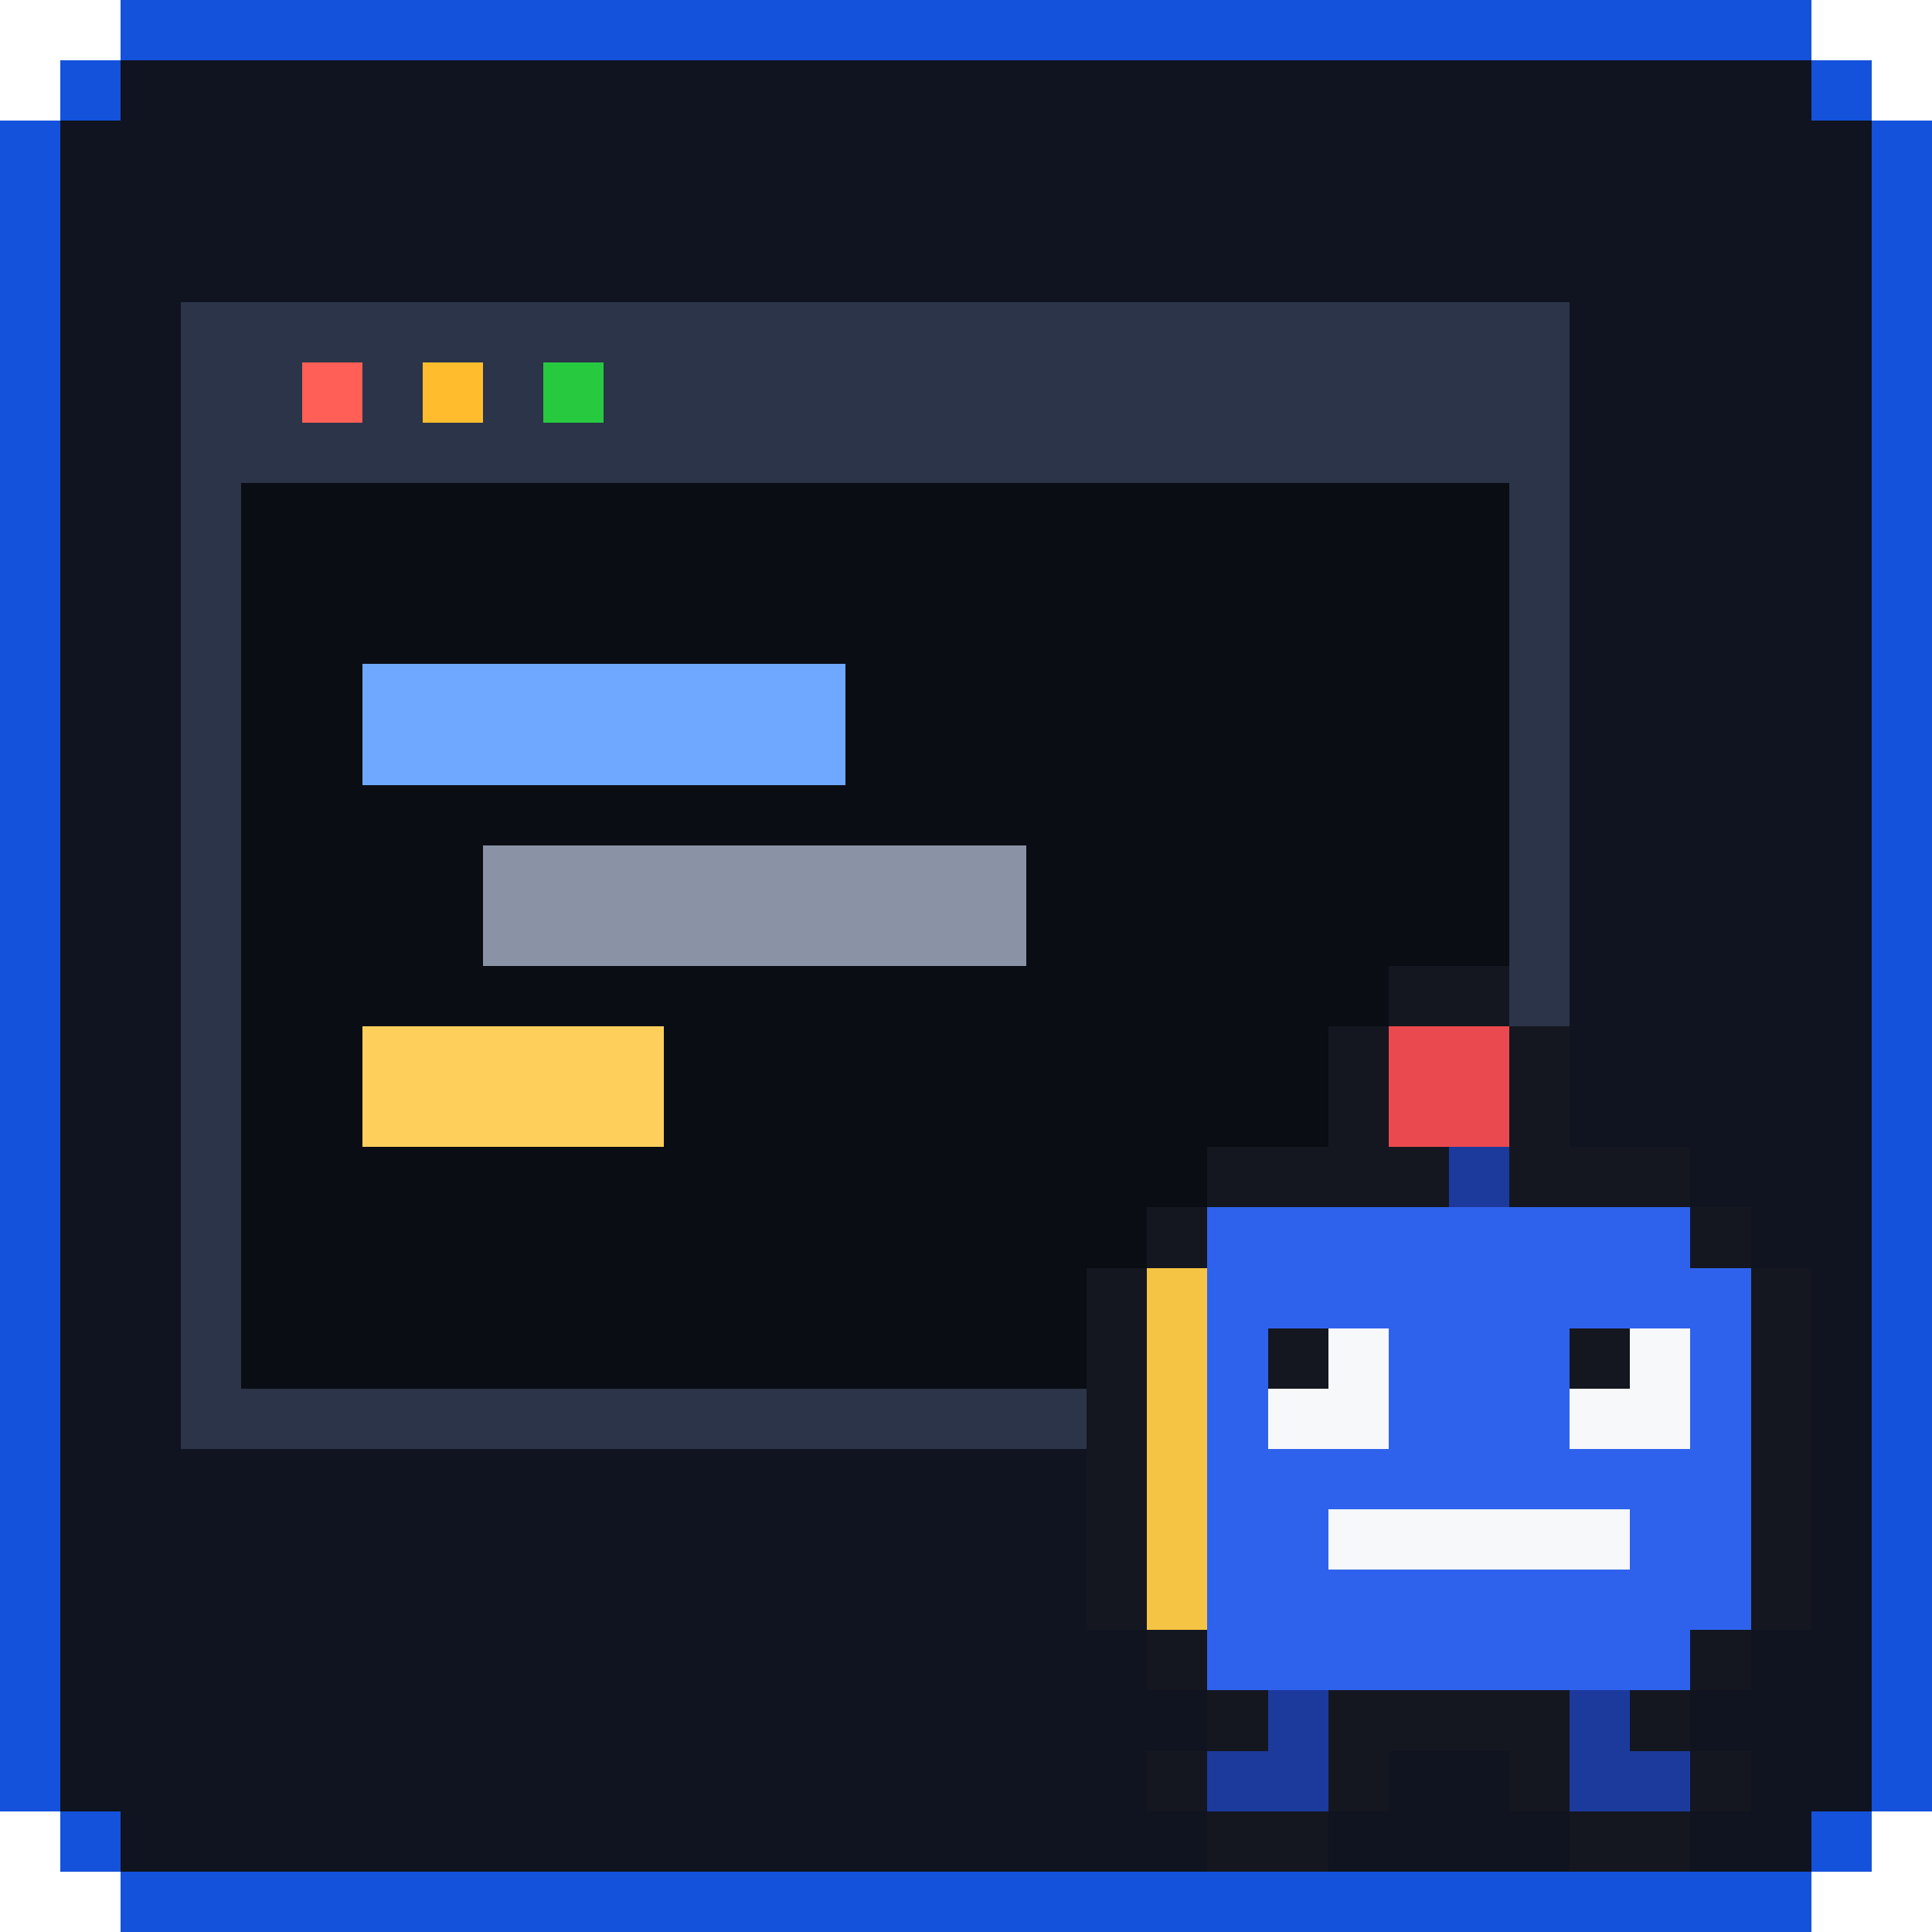
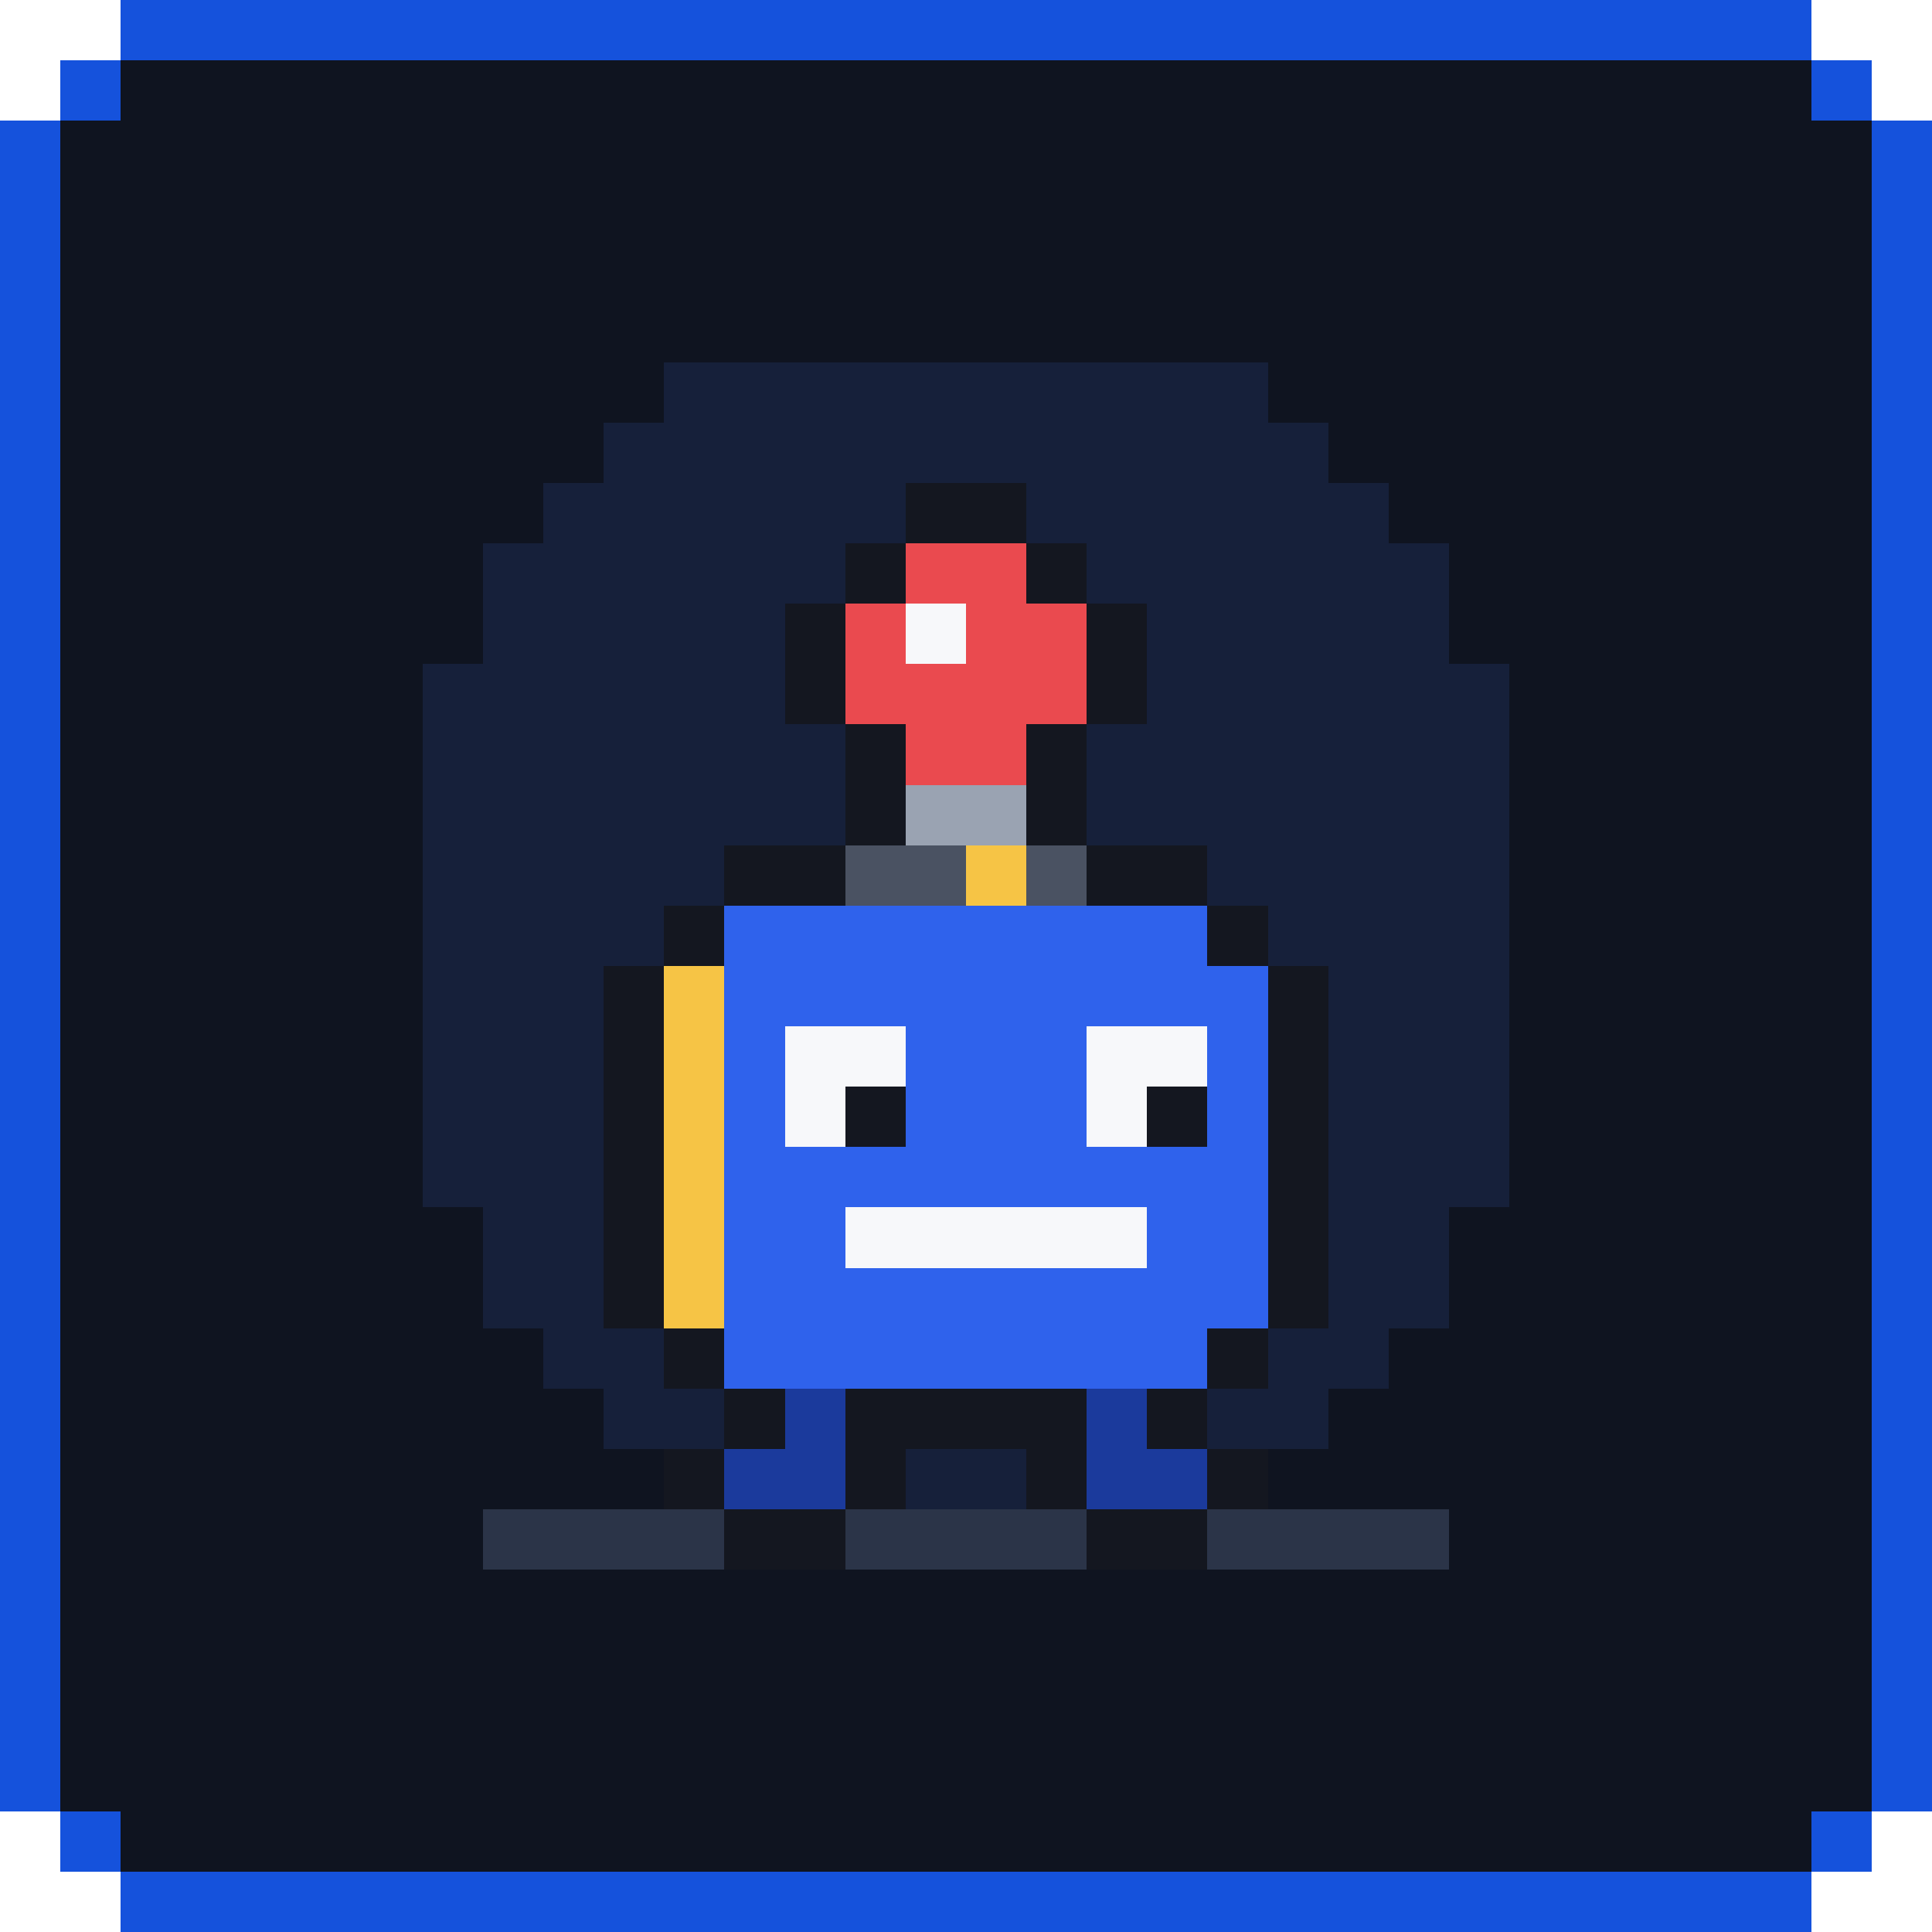
<svg xmlns="http://www.w3.org/2000/svg" viewBox="0 0 32 32" width="512" height="512" shape-rendering="crispEdges">
  <rect x="2" y="0" width="28" height="1" fill="#1552dc" />
  <rect x="1" y="1" width="1" height="1" fill="#1552dc" />
  <rect x="2" y="1" width="28" height="1" fill="#0f1420" />
  <rect x="30" y="1" width="1" height="1" fill="#1552dc" />
  <rect x="0" y="2" width="1" height="1" fill="#1552dc" />
  <rect x="1" y="2" width="30" height="1" fill="#0f1420" />
  <rect x="31" y="2" width="1" height="1" fill="#1552dc" />
  <rect x="0" y="3" width="1" height="1" fill="#1552dc" />
  <rect x="1" y="3" width="30" height="1" fill="#0f1420" />
  <rect x="31" y="3" width="1" height="1" fill="#1552dc" />
  <rect x="0" y="4" width="1" height="1" fill="#1552dc" />
  <rect x="1" y="4" width="30" height="1" fill="#0f1420" />
  <rect x="31" y="4" width="1" height="1" fill="#1552dc" />
  <rect x="0" y="5" width="1" height="1" fill="#1552dc" />
-   <rect x="1" y="5" width="2" height="1" fill="#0f1420" />
-   <rect x="3" y="5" width="23" height="1" fill="#2b3448" />
-   <rect x="26" y="5" width="5" height="1" fill="#0f1420" />
+   <rect x="1" y="5" width="30" height="1" fill="#0f1420" />
  <rect x="31" y="5" width="1" height="1" fill="#1552dc" />
  <rect x="0" y="6" width="1" height="1" fill="#1552dc" />
-   <rect x="1" y="6" width="2" height="1" fill="#0f1420" />
-   <rect x="3" y="6" width="2" height="1" fill="#2b3448" />
-   <rect x="5" y="6" width="1" height="1" fill="#ff5f56" />
-   <rect x="6" y="6" width="1" height="1" fill="#2b3448" />
-   <rect x="7" y="6" width="1" height="1" fill="#ffbd2e" />
-   <rect x="8" y="6" width="1" height="1" fill="#2b3448" />
-   <rect x="9" y="6" width="1" height="1" fill="#27c93f" />
-   <rect x="10" y="6" width="16" height="1" fill="#2b3448" />
-   <rect x="26" y="6" width="5" height="1" fill="#0f1420" />
+   <rect x="1" y="6" width="10" height="1" fill="#0f1420" />
+   <rect x="11" y="6" width="10" height="1" fill="#16203a" />
+   <rect x="21" y="6" width="10" height="1" fill="#0f1420" />
  <rect x="31" y="6" width="1" height="1" fill="#1552dc" />
  <rect x="0" y="7" width="1" height="1" fill="#1552dc" />
-   <rect x="1" y="7" width="2" height="1" fill="#0f1420" />
-   <rect x="3" y="7" width="23" height="1" fill="#2b3448" />
-   <rect x="26" y="7" width="5" height="1" fill="#0f1420" />
+   <rect x="1" y="7" width="9" height="1" fill="#0f1420" />
+   <rect x="10" y="7" width="12" height="1" fill="#16203a" />
+   <rect x="22" y="7" width="9" height="1" fill="#0f1420" />
  <rect x="31" y="7" width="1" height="1" fill="#1552dc" />
  <rect x="0" y="8" width="1" height="1" fill="#1552dc" />
-   <rect x="1" y="8" width="2" height="1" fill="#0f1420" />
-   <rect x="3" y="8" width="1" height="1" fill="#2b3448" />
-   <rect x="4" y="8" width="21" height="1" fill="#0a0d14" />
-   <rect x="25" y="8" width="1" height="1" fill="#2b3448" />
-   <rect x="26" y="8" width="5" height="1" fill="#0f1420" />
+   <rect x="1" y="8" width="8" height="1" fill="#0f1420" />
+   <rect x="9" y="8" width="6" height="1" fill="#16203a" />
+   <rect x="15" y="8" width="2" height="1" fill="#141720" />
+   <rect x="17" y="8" width="6" height="1" fill="#16203a" />
+   <rect x="23" y="8" width="8" height="1" fill="#0f1420" />
  <rect x="31" y="8" width="1" height="1" fill="#1552dc" />
  <rect x="0" y="9" width="1" height="1" fill="#1552dc" />
-   <rect x="1" y="9" width="2" height="1" fill="#0f1420" />
-   <rect x="3" y="9" width="1" height="1" fill="#2b3448" />
-   <rect x="4" y="9" width="21" height="1" fill="#0a0d14" />
-   <rect x="25" y="9" width="1" height="1" fill="#2b3448" />
-   <rect x="26" y="9" width="5" height="1" fill="#0f1420" />
+   <rect x="1" y="9" width="7" height="1" fill="#0f1420" />
+   <rect x="8" y="9" width="6" height="1" fill="#16203a" />
+   <rect x="14" y="9" width="1" height="1" fill="#141720" />
+   <rect x="15" y="9" width="2" height="1" fill="#ea4a4f" />
+   <rect x="17" y="9" width="1" height="1" fill="#141720" />
+   <rect x="18" y="9" width="6" height="1" fill="#16203a" />
+   <rect x="24" y="9" width="7" height="1" fill="#0f1420" />
  <rect x="31" y="9" width="1" height="1" fill="#1552dc" />
  <rect x="0" y="10" width="1" height="1" fill="#1552dc" />
-   <rect x="1" y="10" width="2" height="1" fill="#0f1420" />
-   <rect x="3" y="10" width="1" height="1" fill="#2b3448" />
-   <rect x="4" y="10" width="21" height="1" fill="#0a0d14" />
-   <rect x="25" y="10" width="1" height="1" fill="#2b3448" />
-   <rect x="26" y="10" width="5" height="1" fill="#0f1420" />
+   <rect x="1" y="10" width="7" height="1" fill="#0f1420" />
+   <rect x="8" y="10" width="5" height="1" fill="#16203a" />
+   <rect x="13" y="10" width="1" height="1" fill="#141720" />
+   <rect x="14" y="10" width="1" height="1" fill="#ea4a4f" />
+   <rect x="15" y="10" width="1" height="1" fill="#f7f8fa" />
+   <rect x="16" y="10" width="2" height="1" fill="#ea4a4f" />
+   <rect x="18" y="10" width="1" height="1" fill="#141720" />
+   <rect x="19" y="10" width="5" height="1" fill="#16203a" />
+   <rect x="24" y="10" width="7" height="1" fill="#0f1420" />
  <rect x="31" y="10" width="1" height="1" fill="#1552dc" />
  <rect x="0" y="11" width="1" height="1" fill="#1552dc" />
-   <rect x="1" y="11" width="2" height="1" fill="#0f1420" />
-   <rect x="3" y="11" width="1" height="1" fill="#2b3448" />
-   <rect x="4" y="11" width="2" height="1" fill="#0a0d14" />
-   <rect x="6" y="11" width="8" height="1" fill="#6ea8ff" />
-   <rect x="14" y="11" width="11" height="1" fill="#0a0d14" />
-   <rect x="25" y="11" width="1" height="1" fill="#2b3448" />
-   <rect x="26" y="11" width="5" height="1" fill="#0f1420" />
+   <rect x="1" y="11" width="6" height="1" fill="#0f1420" />
+   <rect x="7" y="11" width="6" height="1" fill="#16203a" />
+   <rect x="13" y="11" width="1" height="1" fill="#141720" />
+   <rect x="14" y="11" width="4" height="1" fill="#ea4a4f" />
+   <rect x="18" y="11" width="1" height="1" fill="#141720" />
+   <rect x="19" y="11" width="6" height="1" fill="#16203a" />
+   <rect x="25" y="11" width="6" height="1" fill="#0f1420" />
  <rect x="31" y="11" width="1" height="1" fill="#1552dc" />
  <rect x="0" y="12" width="1" height="1" fill="#1552dc" />
-   <rect x="1" y="12" width="2" height="1" fill="#0f1420" />
-   <rect x="3" y="12" width="1" height="1" fill="#2b3448" />
-   <rect x="4" y="12" width="2" height="1" fill="#0a0d14" />
-   <rect x="6" y="12" width="8" height="1" fill="#6ea8ff" />
-   <rect x="14" y="12" width="11" height="1" fill="#0a0d14" />
-   <rect x="25" y="12" width="1" height="1" fill="#2b3448" />
-   <rect x="26" y="12" width="5" height="1" fill="#0f1420" />
+   <rect x="1" y="12" width="6" height="1" fill="#0f1420" />
+   <rect x="7" y="12" width="7" height="1" fill="#16203a" />
+   <rect x="14" y="12" width="1" height="1" fill="#141720" />
+   <rect x="15" y="12" width="2" height="1" fill="#ea4a4f" />
+   <rect x="17" y="12" width="1" height="1" fill="#141720" />
+   <rect x="18" y="12" width="7" height="1" fill="#16203a" />
+   <rect x="25" y="12" width="6" height="1" fill="#0f1420" />
  <rect x="31" y="12" width="1" height="1" fill="#1552dc" />
  <rect x="0" y="13" width="1" height="1" fill="#1552dc" />
-   <rect x="1" y="13" width="2" height="1" fill="#0f1420" />
-   <rect x="3" y="13" width="1" height="1" fill="#2b3448" />
-   <rect x="4" y="13" width="21" height="1" fill="#0a0d14" />
-   <rect x="25" y="13" width="1" height="1" fill="#2b3448" />
-   <rect x="26" y="13" width="5" height="1" fill="#0f1420" />
+   <rect x="1" y="13" width="6" height="1" fill="#0f1420" />
+   <rect x="7" y="13" width="7" height="1" fill="#16203a" />
+   <rect x="14" y="13" width="1" height="1" fill="#141720" />
+   <rect x="15" y="13" width="2" height="1" fill="#9aa3b2" />
+   <rect x="17" y="13" width="1" height="1" fill="#141720" />
+   <rect x="18" y="13" width="7" height="1" fill="#16203a" />
+   <rect x="25" y="13" width="6" height="1" fill="#0f1420" />
  <rect x="31" y="13" width="1" height="1" fill="#1552dc" />
  <rect x="0" y="14" width="1" height="1" fill="#1552dc" />
-   <rect x="1" y="14" width="2" height="1" fill="#0f1420" />
-   <rect x="3" y="14" width="1" height="1" fill="#2b3448" />
-   <rect x="4" y="14" width="4" height="1" fill="#0a0d14" />
-   <rect x="8" y="14" width="9" height="1" fill="#8a93a6" />
-   <rect x="17" y="14" width="8" height="1" fill="#0a0d14" />
-   <rect x="25" y="14" width="1" height="1" fill="#2b3448" />
-   <rect x="26" y="14" width="5" height="1" fill="#0f1420" />
+   <rect x="1" y="14" width="6" height="1" fill="#0f1420" />
+   <rect x="7" y="14" width="5" height="1" fill="#16203a" />
+   <rect x="12" y="14" width="2" height="1" fill="#141720" />
+   <rect x="14" y="14" width="2" height="1" fill="#4a5262" />
+   <rect x="16" y="14" width="1" height="1" fill="#f6c445" />
+   <rect x="17" y="14" width="1" height="1" fill="#4a5262" />
+   <rect x="18" y="14" width="2" height="1" fill="#141720" />
+   <rect x="20" y="14" width="5" height="1" fill="#16203a" />
+   <rect x="25" y="14" width="6" height="1" fill="#0f1420" />
  <rect x="31" y="14" width="1" height="1" fill="#1552dc" />
  <rect x="0" y="15" width="1" height="1" fill="#1552dc" />
-   <rect x="1" y="15" width="2" height="1" fill="#0f1420" />
-   <rect x="3" y="15" width="1" height="1" fill="#2b3448" />
-   <rect x="4" y="15" width="4" height="1" fill="#0a0d14" />
-   <rect x="8" y="15" width="9" height="1" fill="#8a93a6" />
-   <rect x="17" y="15" width="8" height="1" fill="#0a0d14" />
-   <rect x="25" y="15" width="1" height="1" fill="#2b3448" />
-   <rect x="26" y="15" width="5" height="1" fill="#0f1420" />
+   <rect x="1" y="15" width="6" height="1" fill="#0f1420" />
+   <rect x="7" y="15" width="4" height="1" fill="#16203a" />
+   <rect x="11" y="15" width="1" height="1" fill="#141720" />
+   <rect x="12" y="15" width="8" height="1" fill="#2f62ec" />
+   <rect x="20" y="15" width="1" height="1" fill="#141720" />
+   <rect x="21" y="15" width="4" height="1" fill="#16203a" />
+   <rect x="25" y="15" width="6" height="1" fill="#0f1420" />
  <rect x="31" y="15" width="1" height="1" fill="#1552dc" />
  <rect x="0" y="16" width="1" height="1" fill="#1552dc" />
-   <rect x="1" y="16" width="2" height="1" fill="#0f1420" />
-   <rect x="3" y="16" width="1" height="1" fill="#2b3448" />
-   <rect x="4" y="16" width="19" height="1" fill="#0a0d14" />
-   <rect x="23" y="16" width="2" height="1" fill="#141720" />
-   <rect x="25" y="16" width="1" height="1" fill="#2b3448" />
-   <rect x="26" y="16" width="5" height="1" fill="#0f1420" />
+   <rect x="1" y="16" width="6" height="1" fill="#0f1420" />
+   <rect x="7" y="16" width="3" height="1" fill="#16203a" />
+   <rect x="10" y="16" width="1" height="1" fill="#141720" />
+   <rect x="11" y="16" width="1" height="1" fill="#f6c445" />
+   <rect x="12" y="16" width="9" height="1" fill="#2f62ec" />
+   <rect x="21" y="16" width="1" height="1" fill="#141720" />
+   <rect x="22" y="16" width="3" height="1" fill="#16203a" />
+   <rect x="25" y="16" width="6" height="1" fill="#0f1420" />
  <rect x="31" y="16" width="1" height="1" fill="#1552dc" />
  <rect x="0" y="17" width="1" height="1" fill="#1552dc" />
-   <rect x="1" y="17" width="2" height="1" fill="#0f1420" />
-   <rect x="3" y="17" width="1" height="1" fill="#2b3448" />
-   <rect x="4" y="17" width="2" height="1" fill="#0a0d14" />
-   <rect x="6" y="17" width="5" height="1" fill="#ffcf5c" />
-   <rect x="11" y="17" width="11" height="1" fill="#0a0d14" />
-   <rect x="22" y="17" width="1" height="1" fill="#141720" />
-   <rect x="23" y="17" width="2" height="1" fill="#ea4a4f" />
-   <rect x="25" y="17" width="1" height="1" fill="#141720" />
-   <rect x="26" y="17" width="5" height="1" fill="#0f1420" />
+   <rect x="1" y="17" width="6" height="1" fill="#0f1420" />
+   <rect x="7" y="17" width="3" height="1" fill="#16203a" />
+   <rect x="10" y="17" width="1" height="1" fill="#141720" />
+   <rect x="11" y="17" width="1" height="1" fill="#f6c445" />
+   <rect x="12" y="17" width="1" height="1" fill="#2f62ec" />
+   <rect x="13" y="17" width="2" height="1" fill="#f7f8fa" />
+   <rect x="15" y="17" width="3" height="1" fill="#2f62ec" />
+   <rect x="18" y="17" width="2" height="1" fill="#f7f8fa" />
+   <rect x="20" y="17" width="1" height="1" fill="#2f62ec" />
+   <rect x="21" y="17" width="1" height="1" fill="#141720" />
+   <rect x="22" y="17" width="3" height="1" fill="#16203a" />
+   <rect x="25" y="17" width="6" height="1" fill="#0f1420" />
  <rect x="31" y="17" width="1" height="1" fill="#1552dc" />
  <rect x="0" y="18" width="1" height="1" fill="#1552dc" />
-   <rect x="1" y="18" width="2" height="1" fill="#0f1420" />
-   <rect x="3" y="18" width="1" height="1" fill="#2b3448" />
-   <rect x="4" y="18" width="2" height="1" fill="#0a0d14" />
-   <rect x="6" y="18" width="5" height="1" fill="#ffcf5c" />
-   <rect x="11" y="18" width="11" height="1" fill="#0a0d14" />
-   <rect x="22" y="18" width="1" height="1" fill="#141720" />
-   <rect x="23" y="18" width="2" height="1" fill="#ea4a4f" />
-   <rect x="25" y="18" width="1" height="1" fill="#141720" />
-   <rect x="26" y="18" width="5" height="1" fill="#0f1420" />
+   <rect x="1" y="18" width="6" height="1" fill="#0f1420" />
+   <rect x="7" y="18" width="3" height="1" fill="#16203a" />
+   <rect x="10" y="18" width="1" height="1" fill="#141720" />
+   <rect x="11" y="18" width="1" height="1" fill="#f6c445" />
+   <rect x="12" y="18" width="1" height="1" fill="#2f62ec" />
+   <rect x="13" y="18" width="1" height="1" fill="#f7f8fa" />
+   <rect x="14" y="18" width="1" height="1" fill="#141720" />
+   <rect x="15" y="18" width="3" height="1" fill="#2f62ec" />
+   <rect x="18" y="18" width="1" height="1" fill="#f7f8fa" />
+   <rect x="19" y="18" width="1" height="1" fill="#141720" />
+   <rect x="20" y="18" width="1" height="1" fill="#2f62ec" />
+   <rect x="21" y="18" width="1" height="1" fill="#141720" />
+   <rect x="22" y="18" width="3" height="1" fill="#16203a" />
+   <rect x="25" y="18" width="6" height="1" fill="#0f1420" />
  <rect x="31" y="18" width="1" height="1" fill="#1552dc" />
  <rect x="0" y="19" width="1" height="1" fill="#1552dc" />
-   <rect x="1" y="19" width="2" height="1" fill="#0f1420" />
-   <rect x="3" y="19" width="1" height="1" fill="#2b3448" />
-   <rect x="4" y="19" width="16" height="1" fill="#0a0d14" />
-   <rect x="20" y="19" width="4" height="1" fill="#141720" />
-   <rect x="24" y="19" width="1" height="1" fill="#1b3a9c" />
-   <rect x="25" y="19" width="3" height="1" fill="#141720" />
-   <rect x="28" y="19" width="3" height="1" fill="#0f1420" />
+   <rect x="1" y="19" width="6" height="1" fill="#0f1420" />
+   <rect x="7" y="19" width="3" height="1" fill="#16203a" />
+   <rect x="10" y="19" width="1" height="1" fill="#141720" />
+   <rect x="11" y="19" width="1" height="1" fill="#f6c445" />
+   <rect x="12" y="19" width="9" height="1" fill="#2f62ec" />
+   <rect x="21" y="19" width="1" height="1" fill="#141720" />
+   <rect x="22" y="19" width="3" height="1" fill="#16203a" />
+   <rect x="25" y="19" width="6" height="1" fill="#0f1420" />
  <rect x="31" y="19" width="1" height="1" fill="#1552dc" />
  <rect x="0" y="20" width="1" height="1" fill="#1552dc" />
-   <rect x="1" y="20" width="2" height="1" fill="#0f1420" />
-   <rect x="3" y="20" width="1" height="1" fill="#2b3448" />
-   <rect x="4" y="20" width="15" height="1" fill="#0a0d14" />
-   <rect x="19" y="20" width="1" height="1" fill="#141720" />
-   <rect x="20" y="20" width="8" height="1" fill="#2f62ec" />
-   <rect x="28" y="20" width="1" height="1" fill="#141720" />
-   <rect x="29" y="20" width="2" height="1" fill="#0f1420" />
+   <rect x="1" y="20" width="7" height="1" fill="#0f1420" />
+   <rect x="8" y="20" width="2" height="1" fill="#16203a" />
+   <rect x="10" y="20" width="1" height="1" fill="#141720" />
+   <rect x="11" y="20" width="1" height="1" fill="#f6c445" />
+   <rect x="12" y="20" width="2" height="1" fill="#2f62ec" />
+   <rect x="14" y="20" width="5" height="1" fill="#f7f8fa" />
+   <rect x="19" y="20" width="2" height="1" fill="#2f62ec" />
+   <rect x="21" y="20" width="1" height="1" fill="#141720" />
+   <rect x="22" y="20" width="2" height="1" fill="#16203a" />
+   <rect x="24" y="20" width="7" height="1" fill="#0f1420" />
  <rect x="31" y="20" width="1" height="1" fill="#1552dc" />
  <rect x="0" y="21" width="1" height="1" fill="#1552dc" />
-   <rect x="1" y="21" width="2" height="1" fill="#0f1420" />
-   <rect x="3" y="21" width="1" height="1" fill="#2b3448" />
-   <rect x="4" y="21" width="14" height="1" fill="#0a0d14" />
-   <rect x="18" y="21" width="1" height="1" fill="#141720" />
-   <rect x="19" y="21" width="1" height="1" fill="#f6c445" />
-   <rect x="20" y="21" width="9" height="1" fill="#2f62ec" />
-   <rect x="29" y="21" width="1" height="1" fill="#141720" />
-   <rect x="30" y="21" width="1" height="1" fill="#0f1420" />
+   <rect x="1" y="21" width="7" height="1" fill="#0f1420" />
+   <rect x="8" y="21" width="2" height="1" fill="#16203a" />
+   <rect x="10" y="21" width="1" height="1" fill="#141720" />
+   <rect x="11" y="21" width="1" height="1" fill="#f6c445" />
+   <rect x="12" y="21" width="9" height="1" fill="#2f62ec" />
+   <rect x="21" y="21" width="1" height="1" fill="#141720" />
+   <rect x="22" y="21" width="2" height="1" fill="#16203a" />
+   <rect x="24" y="21" width="7" height="1" fill="#0f1420" />
  <rect x="31" y="21" width="1" height="1" fill="#1552dc" />
  <rect x="0" y="22" width="1" height="1" fill="#1552dc" />
-   <rect x="1" y="22" width="2" height="1" fill="#0f1420" />
-   <rect x="3" y="22" width="1" height="1" fill="#2b3448" />
-   <rect x="4" y="22" width="14" height="1" fill="#0a0d14" />
-   <rect x="18" y="22" width="1" height="1" fill="#141720" />
-   <rect x="19" y="22" width="1" height="1" fill="#f6c445" />
-   <rect x="20" y="22" width="1" height="1" fill="#2f62ec" />
-   <rect x="21" y="22" width="1" height="1" fill="#141720" />
-   <rect x="22" y="22" width="1" height="1" fill="#f7f8fa" />
-   <rect x="23" y="22" width="3" height="1" fill="#2f62ec" />
-   <rect x="26" y="22" width="1" height="1" fill="#141720" />
-   <rect x="27" y="22" width="1" height="1" fill="#f7f8fa" />
-   <rect x="28" y="22" width="1" height="1" fill="#2f62ec" />
-   <rect x="29" y="22" width="1" height="1" fill="#141720" />
-   <rect x="30" y="22" width="1" height="1" fill="#0f1420" />
+   <rect x="1" y="22" width="8" height="1" fill="#0f1420" />
+   <rect x="9" y="22" width="2" height="1" fill="#16203a" />
+   <rect x="11" y="22" width="1" height="1" fill="#141720" />
+   <rect x="12" y="22" width="8" height="1" fill="#2f62ec" />
+   <rect x="20" y="22" width="1" height="1" fill="#141720" />
+   <rect x="21" y="22" width="2" height="1" fill="#16203a" />
+   <rect x="23" y="22" width="8" height="1" fill="#0f1420" />
  <rect x="31" y="22" width="1" height="1" fill="#1552dc" />
  <rect x="0" y="23" width="1" height="1" fill="#1552dc" />
-   <rect x="1" y="23" width="2" height="1" fill="#0f1420" />
-   <rect x="3" y="23" width="15" height="1" fill="#2b3448" />
-   <rect x="18" y="23" width="1" height="1" fill="#141720" />
-   <rect x="19" y="23" width="1" height="1" fill="#f6c445" />
-   <rect x="20" y="23" width="1" height="1" fill="#2f62ec" />
-   <rect x="21" y="23" width="2" height="1" fill="#f7f8fa" />
-   <rect x="23" y="23" width="3" height="1" fill="#2f62ec" />
-   <rect x="26" y="23" width="2" height="1" fill="#f7f8fa" />
-   <rect x="28" y="23" width="1" height="1" fill="#2f62ec" />
-   <rect x="29" y="23" width="1" height="1" fill="#141720" />
-   <rect x="30" y="23" width="1" height="1" fill="#0f1420" />
+   <rect x="1" y="23" width="9" height="1" fill="#0f1420" />
+   <rect x="10" y="23" width="2" height="1" fill="#16203a" />
+   <rect x="12" y="23" width="1" height="1" fill="#141720" />
+   <rect x="13" y="23" width="1" height="1" fill="#1b3a9c" />
+   <rect x="14" y="23" width="4" height="1" fill="#141720" />
+   <rect x="18" y="23" width="1" height="1" fill="#1b3a9c" />
+   <rect x="19" y="23" width="1" height="1" fill="#141720" />
+   <rect x="20" y="23" width="2" height="1" fill="#16203a" />
+   <rect x="22" y="23" width="9" height="1" fill="#0f1420" />
  <rect x="31" y="23" width="1" height="1" fill="#1552dc" />
  <rect x="0" y="24" width="1" height="1" fill="#1552dc" />
-   <rect x="1" y="24" width="17" height="1" fill="#0f1420" />
-   <rect x="18" y="24" width="1" height="1" fill="#141720" />
-   <rect x="19" y="24" width="1" height="1" fill="#f6c445" />
-   <rect x="20" y="24" width="9" height="1" fill="#2f62ec" />
-   <rect x="29" y="24" width="1" height="1" fill="#141720" />
-   <rect x="30" y="24" width="1" height="1" fill="#0f1420" />
+   <rect x="1" y="24" width="10" height="1" fill="#0f1420" />
+   <rect x="11" y="24" width="1" height="1" fill="#141720" />
+   <rect x="12" y="24" width="2" height="1" fill="#1b3a9c" />
+   <rect x="14" y="24" width="1" height="1" fill="#141720" />
+   <rect x="15" y="24" width="2" height="1" fill="#16203a" />
+   <rect x="17" y="24" width="1" height="1" fill="#141720" />
+   <rect x="18" y="24" width="2" height="1" fill="#1b3a9c" />
+   <rect x="20" y="24" width="1" height="1" fill="#141720" />
+   <rect x="21" y="24" width="10" height="1" fill="#0f1420" />
  <rect x="31" y="24" width="1" height="1" fill="#1552dc" />
  <rect x="0" y="25" width="1" height="1" fill="#1552dc" />
-   <rect x="1" y="25" width="17" height="1" fill="#0f1420" />
-   <rect x="18" y="25" width="1" height="1" fill="#141720" />
-   <rect x="19" y="25" width="1" height="1" fill="#f6c445" />
-   <rect x="20" y="25" width="2" height="1" fill="#2f62ec" />
-   <rect x="22" y="25" width="5" height="1" fill="#f7f8fa" />
-   <rect x="27" y="25" width="2" height="1" fill="#2f62ec" />
-   <rect x="29" y="25" width="1" height="1" fill="#141720" />
-   <rect x="30" y="25" width="1" height="1" fill="#0f1420" />
+   <rect x="1" y="25" width="7" height="1" fill="#0f1420" />
+   <rect x="8" y="25" width="4" height="1" fill="#2b3448" />
+   <rect x="12" y="25" width="2" height="1" fill="#141720" />
+   <rect x="14" y="25" width="4" height="1" fill="#2b3448" />
+   <rect x="18" y="25" width="2" height="1" fill="#141720" />
+   <rect x="20" y="25" width="4" height="1" fill="#2b3448" />
+   <rect x="24" y="25" width="7" height="1" fill="#0f1420" />
  <rect x="31" y="25" width="1" height="1" fill="#1552dc" />
  <rect x="0" y="26" width="1" height="1" fill="#1552dc" />
-   <rect x="1" y="26" width="17" height="1" fill="#0f1420" />
-   <rect x="18" y="26" width="1" height="1" fill="#141720" />
-   <rect x="19" y="26" width="1" height="1" fill="#f6c445" />
-   <rect x="20" y="26" width="9" height="1" fill="#2f62ec" />
-   <rect x="29" y="26" width="1" height="1" fill="#141720" />
-   <rect x="30" y="26" width="1" height="1" fill="#0f1420" />
+   <rect x="1" y="26" width="30" height="1" fill="#0f1420" />
  <rect x="31" y="26" width="1" height="1" fill="#1552dc" />
  <rect x="0" y="27" width="1" height="1" fill="#1552dc" />
-   <rect x="1" y="27" width="18" height="1" fill="#0f1420" />
-   <rect x="19" y="27" width="1" height="1" fill="#141720" />
-   <rect x="20" y="27" width="8" height="1" fill="#2f62ec" />
-   <rect x="28" y="27" width="1" height="1" fill="#141720" />
-   <rect x="29" y="27" width="2" height="1" fill="#0f1420" />
+   <rect x="1" y="27" width="30" height="1" fill="#0f1420" />
  <rect x="31" y="27" width="1" height="1" fill="#1552dc" />
  <rect x="0" y="28" width="1" height="1" fill="#1552dc" />
-   <rect x="1" y="28" width="19" height="1" fill="#0f1420" />
-   <rect x="20" y="28" width="1" height="1" fill="#141720" />
-   <rect x="21" y="28" width="1" height="1" fill="#1b3a9c" />
-   <rect x="22" y="28" width="4" height="1" fill="#141720" />
-   <rect x="26" y="28" width="1" height="1" fill="#1b3a9c" />
-   <rect x="27" y="28" width="1" height="1" fill="#141720" />
-   <rect x="28" y="28" width="3" height="1" fill="#0f1420" />
+   <rect x="1" y="28" width="30" height="1" fill="#0f1420" />
  <rect x="31" y="28" width="1" height="1" fill="#1552dc" />
  <rect x="0" y="29" width="1" height="1" fill="#1552dc" />
-   <rect x="1" y="29" width="18" height="1" fill="#0f1420" />
-   <rect x="19" y="29" width="1" height="1" fill="#141720" />
-   <rect x="20" y="29" width="2" height="1" fill="#1b3a9c" />
-   <rect x="22" y="29" width="1" height="1" fill="#141720" />
-   <rect x="23" y="29" width="2" height="1" fill="#0f1420" />
-   <rect x="25" y="29" width="1" height="1" fill="#141720" />
-   <rect x="26" y="29" width="2" height="1" fill="#1b3a9c" />
-   <rect x="28" y="29" width="1" height="1" fill="#141720" />
-   <rect x="29" y="29" width="2" height="1" fill="#0f1420" />
+   <rect x="1" y="29" width="30" height="1" fill="#0f1420" />
  <rect x="31" y="29" width="1" height="1" fill="#1552dc" />
  <rect x="1" y="30" width="1" height="1" fill="#1552dc" />
-   <rect x="2" y="30" width="18" height="1" fill="#0f1420" />
-   <rect x="20" y="30" width="2" height="1" fill="#141720" />
-   <rect x="22" y="30" width="4" height="1" fill="#0f1420" />
-   <rect x="26" y="30" width="2" height="1" fill="#141720" />
-   <rect x="28" y="30" width="2" height="1" fill="#0f1420" />
+   <rect x="2" y="30" width="28" height="1" fill="#0f1420" />
  <rect x="30" y="30" width="1" height="1" fill="#1552dc" />
  <rect x="2" y="31" width="28" height="1" fill="#1552dc" />
</svg>
